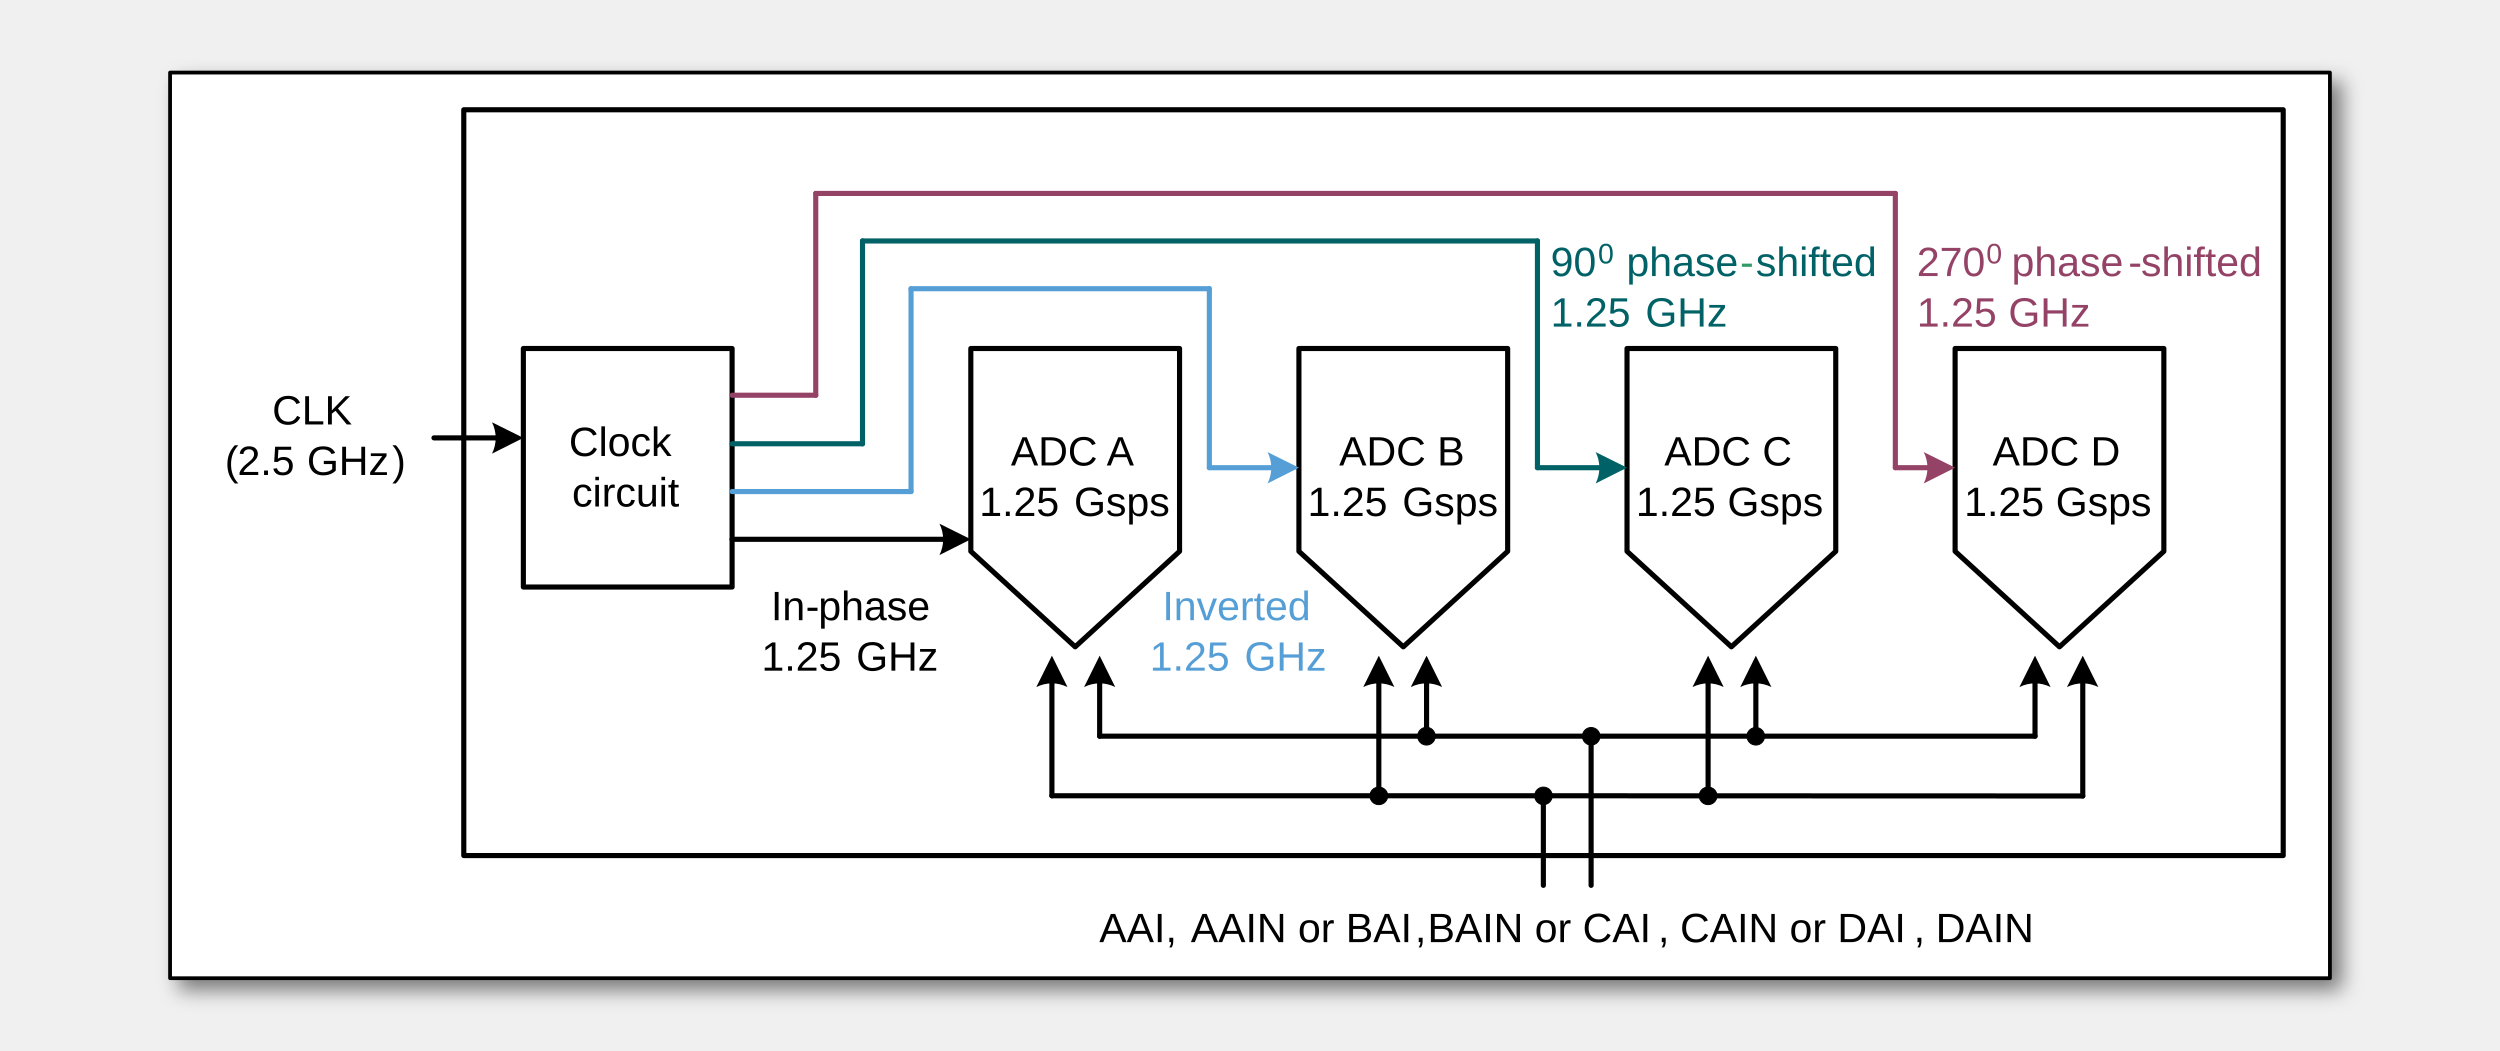
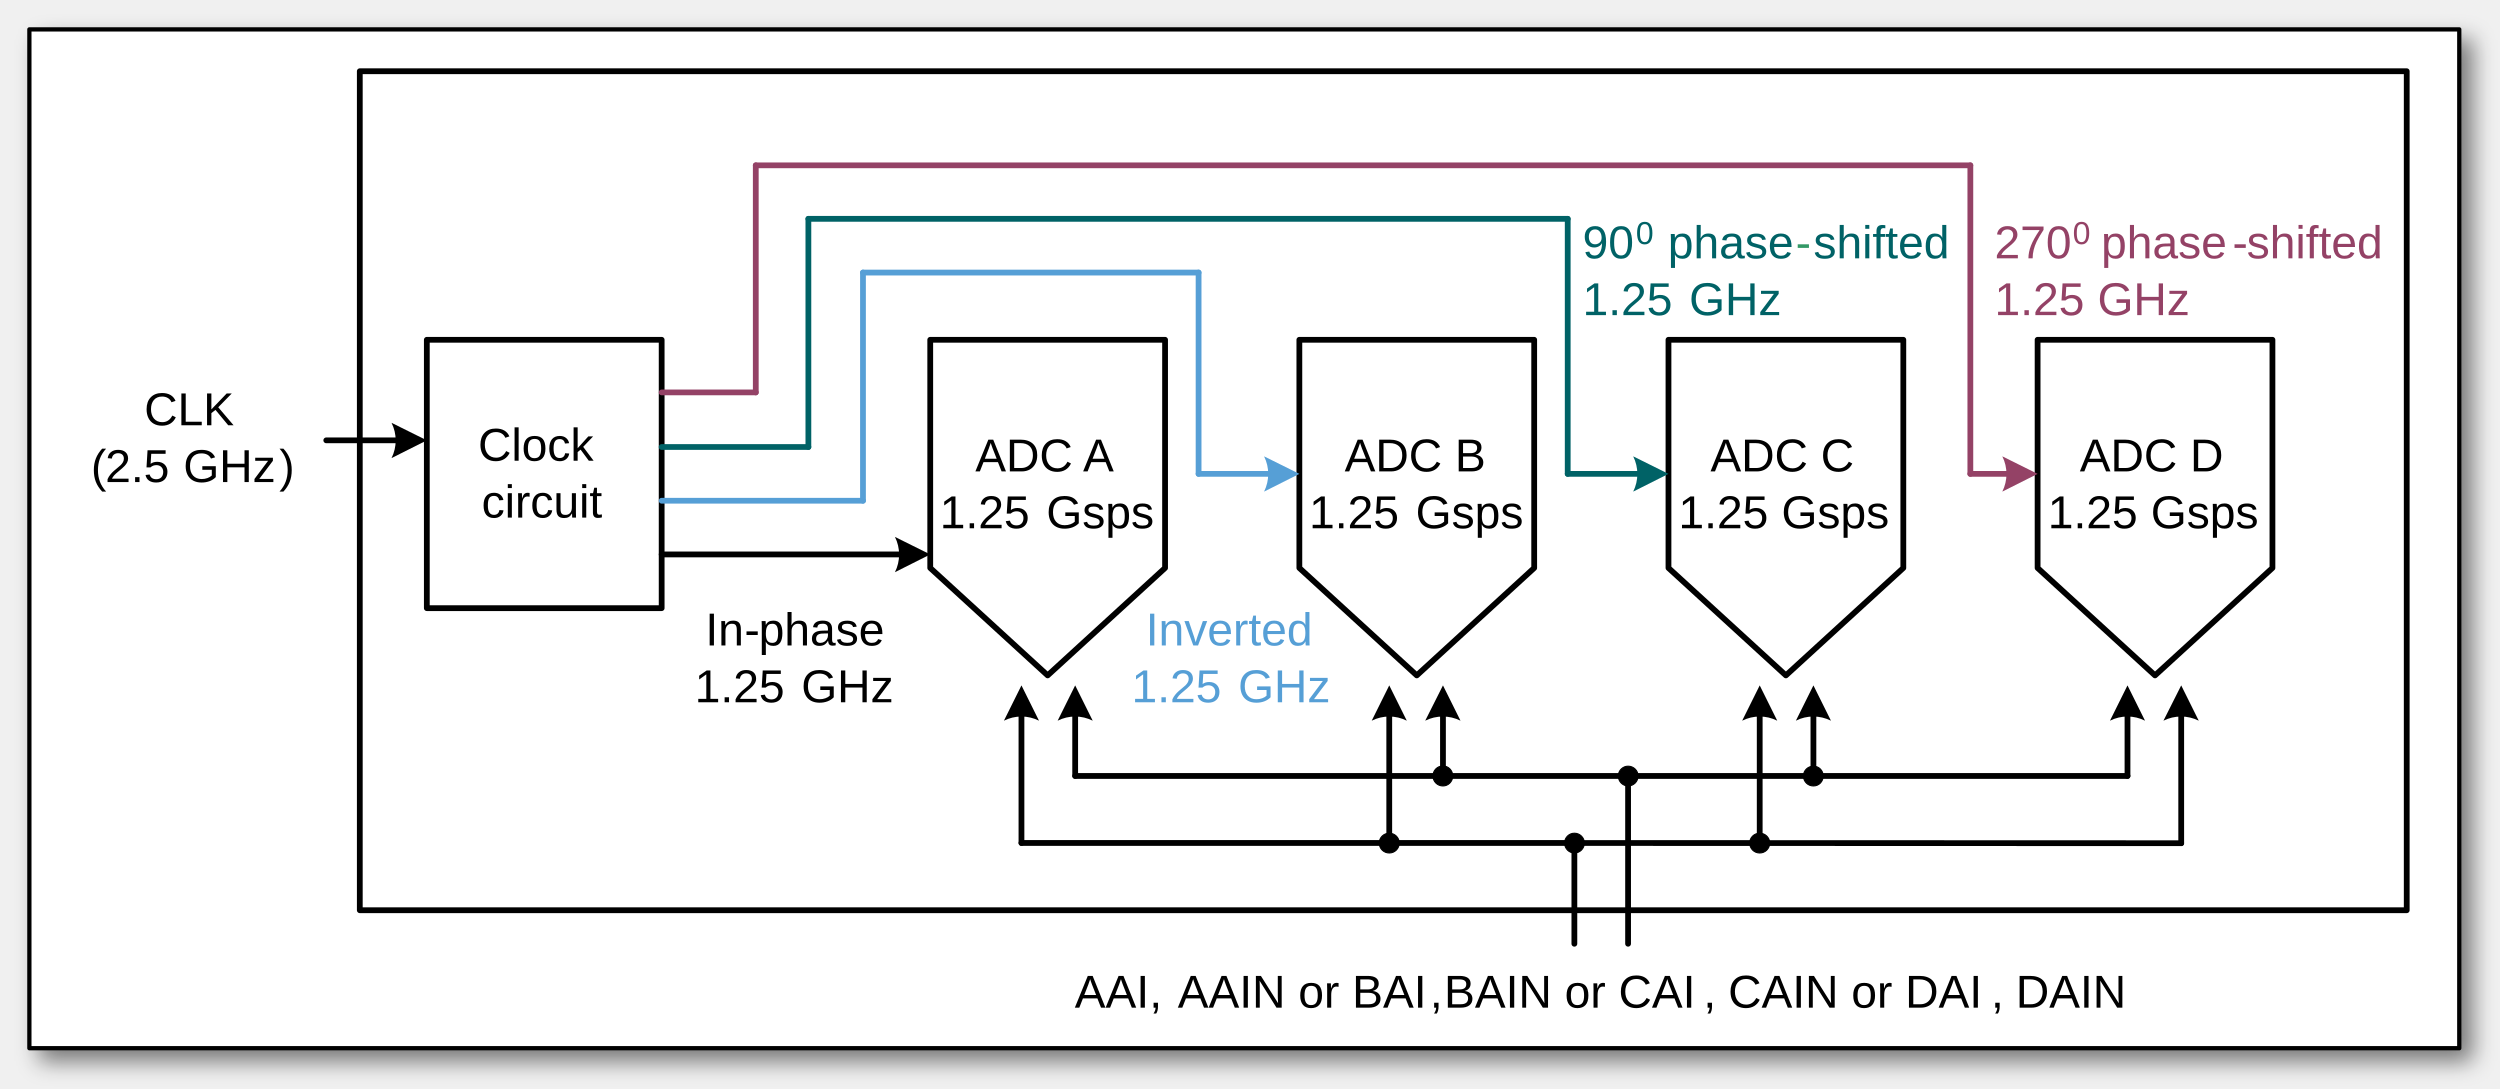
- <svg xmlns="http://www.w3.org/2000/svg" width="770.314" height="323.773" id="svg2" version="1.1">
+ <svg xmlns="http://www.w3.org/2000/svg" width="684.701" height="298.243" id="svg2" version="1.1">
  <defs id="defs4">
-     <filter id="filter3880" color-interpolation-filters="sRGB">
+     <filter id="filter3880" color-interpolation-filters="sRGB" x="-0.012" y="-0.029" width="1.029" height="1.069">
      <feFlood id="feFlood3882" flood-opacity="0.5" flood-color="rgb(0,0,0)" result="flood" />
      <feComposite id="feComposite3884" in2="SourceGraphic" in="flood" operator="in" result="composite1" />
      <feGaussianBlur id="feGaussianBlur3886" stdDeviation="4" result="blur" />
      <feOffset id="feOffset3888" dx="4" dy="4" result="offset" />
      <feComposite id="feComposite3890" in2="offset" in="SourceGraphic" operator="over" result="composite2" />
    </filter>
  </defs>
-   <g id="layer1" transform="translate(125.1766,-366.3263)">
+   <g id="layer1" transform="translate(80.81533,-380.646)">
    <g id="g3437" transform="translate(-34.30054,312.4299)">
-       <rect style="fill:#ffffff;fill-opacity:1;stroke:#000000;stroke-width:1.5;stroke-linecap:butt;stroke-linejoin:round;stroke-miterlimit:4;stroke-opacity:1;stroke-dasharray:none;stroke-dashoffset:0;filter:url(#filter3880)" id="rect3866" width="856.105" height="358.963" x="-19.208" y="-11.851" transform="matrix(0.7773582,0,0,0.7773582,-23.53742,85.47398)" />
-       <text id="text3439" style="font-size:12.645px;font-style:normal;font-weight:normal;text-align:start;text-anchor:start;fill:#000000;font-family:Arial" y="184.685" x="-7.002" xml:space="preserve">CLK</text>
-       <text id="text3441" style="font-size:12.645px;font-style:normal;font-weight:normal;text-align:start;text-anchor:start;fill:#000000;font-family:Arial" y="200.247" x="-21.592" xml:space="preserve">(</text>
-       <text id="text3443" style="font-size:12.645px;font-style:normal;font-weight:normal;text-align:start;text-anchor:start;fill:#000000;font-family:Arial" y="200.247" x="-17.701" xml:space="preserve">2.5</text>
-       <text id="text3445" style="font-size:12.645px;font-style:normal;font-weight:normal;text-align:start;text-anchor:start;fill:#000000;font-family:Arial" y="200.247" x="3.697" xml:space="preserve">GHz</text>
-       <text id="text3447" style="font-size:12.645px;font-style:normal;font-weight:normal;text-align:start;text-anchor:start;fill:#000000;font-family:Arial" y="200.247" x="29.959" xml:space="preserve">)</text>
-       <path id="path3449" d="m 42.846,188.818 20.243,0" style="fill:none;stroke:#000000;stroke-width:1.581px;stroke-linecap:round;stroke-linejoin:round;stroke-opacity:1;stroke-dasharray:none" />
-       <path id="path3451" d="m 70.384,188.818 -9.666,4.863 c 1.52,-3.04 1.52,-6.626 0,-9.666 l 9.666,4.802 z" style="fill:#000000;fill-opacity:1;fill-rule:evenodd;stroke:none" />
-       <path id="path3453" d="m 70.384,161.28 0,73.496 64.317,0 0,-73.496 -64.317,0 z" style="fill:#ffffff;fill-opacity:1;fill-rule:evenodd;stroke:none" />
-       <path id="path3455" d="m 70.384,234.776 64.317,0 0,-73.496 -64.317,0 0,73.496 z" style="fill:none;stroke:#000000;stroke-width:1.581px;stroke-linecap:round;stroke-linejoin:round;stroke-opacity:1;stroke-dasharray:none" />
-       <text id="text3457" style="font-size:12.645px;font-style:normal;font-weight:normal;text-align:start;text-anchor:start;fill:#000000;font-family:Arial" y="194.411" x="84.427" xml:space="preserve">Clock </text>
-       <text id="text3459" style="font-size:12.645px;font-style:normal;font-weight:normal;text-align:start;text-anchor:start;fill:#000000;font-family:Arial" y="209.974" x="85.4" xml:space="preserve">circuit</text>
-       <text id="text3461" style="font-size:12.645px;font-style:normal;font-weight:normal;text-align:start;text-anchor:start;fill:#569fd6;fill-opacity:1;font-family:Arial" y="244.989" x="267.286" xml:space="preserve">Inverted</text>
-       <text id="text3463" style="font-size:12.645px;font-style:normal;font-weight:normal;text-align:start;text-anchor:start;fill:#569fd6;fill-opacity:1;font-family:Arial" y="260.552" x="263.396" xml:space="preserve">1.25</text>
-       <text id="text3465" style="font-size:12.645px;font-style:normal;font-weight:normal;text-align:start;text-anchor:start;fill:#569fd6;fill-opacity:1;font-family:Arial" y="260.552" x="292.575" xml:space="preserve">GHz</text>
-       <path id="path3467" d="m 52.026,317.513 560.614,0 0,-229.79 -560.614,0 0,229.79 z" style="fill:none;stroke:#000000;stroke-width:1.581px;stroke-linecap:round;stroke-linejoin:round;stroke-opacity:1;stroke-dasharray:none" />
-       <path id="path3469" d="m 134.701,220.065 66.262,0" style="fill:none;stroke:#000000;stroke-width:1.581px;stroke-linecap:round;stroke-linejoin:round;stroke-opacity:1;stroke-dasharray:none" />
-       <path id="path3471" d="m 208.258,220.065 -9.666,4.863 c 1.52,-3.04 1.52,-6.626 0,-9.666 l 0,0 9.666,4.802 z" style="fill:#000000;fill-opacity:1;fill-rule:evenodd;stroke:none" />
-       <path id="path3473" d="m 208.258,161.28 64.317,0 0,62.493 -32.158,29.423 -32.158,-29.423 0,-62.493 z" style="fill:none;stroke:#000000;stroke-width:1.581px;stroke-linecap:round;stroke-linejoin:round;stroke-opacity:1;stroke-dasharray:none" />
-       <text id="text3475" style="font-size:12.645px;font-style:normal;font-weight:normal;text-align:start;text-anchor:start;fill:#000000;font-family:Arial" y="197.329" x="220.599" xml:space="preserve">ADC A</text>
-       <text id="text3477" style="font-size:12.645px;font-style:normal;font-weight:normal;text-align:start;text-anchor:start;fill:#000000;font-family:Arial" y="212.892" x="210.872" xml:space="preserve">1.25</text>
-       <text id="text3479" style="font-size:12.645px;font-style:normal;font-weight:normal;text-align:start;text-anchor:start;fill:#000000;font-family:Arial" y="212.892" x="240.052" xml:space="preserve">Gsps</text>
-       <path id="path3481" d="m 309.353,161.28 64.317,0 0,62.493 -32.158,29.423 -32.158,-29.423 0,-62.493 z" style="fill:none;stroke:#000000;stroke-width:1.581px;stroke-linecap:round;stroke-linejoin:round;stroke-opacity:1;stroke-dasharray:none" />
-       <text id="text3483" style="font-size:12.645px;font-style:normal;font-weight:normal;text-align:start;text-anchor:start;fill:#000000;font-family:Arial" y="197.329" x="321.755" xml:space="preserve">ADC B</text>
-       <text id="text3485" style="font-size:12.645px;font-style:normal;font-weight:normal;text-align:start;text-anchor:start;fill:#000000;font-family:Arial" y="212.892" x="312.028" xml:space="preserve">1.25</text>
-       <text id="text3487" style="font-size:12.645px;font-style:normal;font-weight:normal;text-align:start;text-anchor:start;fill:#000000;font-family:Arial" y="212.892" x="341.208" xml:space="preserve">Gsps</text>
-       <path id="path3489" d="m 410.449,161.28 64.317,0 0,62.493 -32.158,29.423 -32.158,-29.423 0,-62.493 z" style="fill:none;stroke:#000000;stroke-width:1.581px;stroke-linecap:round;stroke-linejoin:round;stroke-opacity:1;stroke-dasharray:none" />
-       <text id="text3491" style="font-size:12.645px;font-style:normal;font-weight:normal;text-align:start;text-anchor:start;fill:#000000;font-family:Arial" y="197.329" x="421.938" xml:space="preserve">ADC C</text>
-       <text id="text3493" style="font-size:12.645px;font-style:normal;font-weight:normal;text-align:start;text-anchor:start;fill:#000000;font-family:Arial" y="212.892" x="413.184" xml:space="preserve">1.25</text>
-       <text id="text3495" style="font-size:12.645px;font-style:normal;font-weight:normal;text-align:start;text-anchor:start;fill:#000000;font-family:Arial" y="212.892" x="441.391" xml:space="preserve">Gsps</text>
-       <path id="path3497" d="m 511.544,161.28 64.317,0 0,62.493 -32.158,29.423 -32.158,-29.423 0,-62.493 z" style="fill:none;stroke:#000000;stroke-width:1.581px;stroke-linecap:round;stroke-linejoin:round;stroke-opacity:1;stroke-dasharray:none" />
-       <text id="text3499" style="font-size:12.645px;font-style:normal;font-weight:normal;text-align:start;text-anchor:start;fill:#000000;font-family:Arial" y="197.329" x="523.094" xml:space="preserve">ADC D</text>
-       <text id="text3501" style="font-size:12.645px;font-style:normal;font-weight:normal;text-align:start;text-anchor:start;fill:#000000;font-family:Arial" y="212.892" x="514.34" xml:space="preserve">1.25</text>
-       <text id="text3503" style="font-size:12.645px;font-style:normal;font-weight:normal;text-align:start;text-anchor:start;fill:#000000;font-family:Arial" y="212.892" x="542.547" xml:space="preserve">Gsps</text>
-       <path id="path3505" d="m 233.243,299.093 0,-35.867" style="fill:none;stroke:#000000;stroke-width:1.581px;stroke-linecap:round;stroke-linejoin:round;stroke-opacity:1;stroke-dasharray:none" />
-       <path id="path3507" d="m 233.243,255.932 4.802,9.666 c -3.04,-1.52 -6.565,-1.52 -9.605,0 l 0,0 4.802,-9.666 z" style="fill:#000000;fill-opacity:1;fill-rule:evenodd;stroke:none" />
-       <path id="path3509" d="m 247.955,280.734 0,-17.508" style="fill:none;stroke:#000000;stroke-width:1.581px;stroke-linecap:round;stroke-linejoin:round;stroke-opacity:1;stroke-dasharray:none" />
-       <path id="path3511" d="m 247.955,255.932 4.802,9.666 c -3.04,-1.52 -6.565,-1.52 -9.605,0 l 4.802,-9.666 z" style="fill:#000000;fill-opacity:1;fill-rule:evenodd;stroke:none" />
-       <path id="path3513" d="m 333.974,299.093 0,-35.867" style="fill:none;stroke:#000000;stroke-width:1.581px;stroke-linecap:round;stroke-linejoin:round;stroke-opacity:1;stroke-dasharray:none" />
-       <path id="path3515" d="m 333.974,255.932 4.802,9.666 c -3.04,-1.52 -6.565,-1.52 -9.605,0 l 4.802,-9.666 z" style="fill:#000000;fill-opacity:1;fill-rule:evenodd;stroke:none" />
-       <path id="path3517" d="m 348.685,280.734 0,-17.508" style="fill:none;stroke:#000000;stroke-width:1.581px;stroke-linecap:round;stroke-linejoin:round;stroke-opacity:1;stroke-dasharray:none" />
-       <path id="path3519" d="m 348.685,255.932 4.802,9.666 c -3.04,-1.52 -6.626,-1.52 -9.666,0 l 4.863,-9.666 z" style="fill:#000000;fill-opacity:1;fill-rule:evenodd;stroke:none" />
-       <path id="path3521" d="m 435.434,299.093 0,-35.867" style="fill:none;stroke:#000000;stroke-width:1.581px;stroke-linecap:round;stroke-linejoin:round;stroke-opacity:1;stroke-dasharray:none" />
-       <path id="path3523" d="m 435.434,255.932 4.802,9.666 c -3.04,-1.52 -6.565,-1.52 -9.605,0 l 4.802,-9.666 z" style="fill:#000000;fill-opacity:1;fill-rule:evenodd;stroke:none" />
-       <path id="path3525" d="m 450.145,280.734 0,-17.508" style="fill:none;stroke:#000000;stroke-width:1.581px;stroke-linecap:round;stroke-linejoin:round;stroke-opacity:1;stroke-dasharray:none" />
-       <path id="path3527" d="m 450.145,255.932 4.802,9.666 c -3.04,-1.52 -6.626,-1.52 -9.605,0 l 0,0 4.802,-9.666 z" style="fill:#000000;fill-opacity:1;fill-rule:evenodd;stroke:none" />
-       <text id="text3529" style="font-size:12.645px;font-style:normal;font-weight:normal;text-align:start;text-anchor:start;fill:#000000;font-family:Arial" y="344.2" x="247.833" xml:space="preserve">AAI</text>
-       <text id="text3531" style="font-size:12.645px;font-style:normal;font-weight:normal;text-align:start;text-anchor:start;fill:#000000;font-family:Arial" y="344.2" x="268.259" xml:space="preserve">, </text>
-       <text id="text3533" style="font-size:12.645px;font-style:normal;font-weight:normal;text-align:start;text-anchor:start;fill:#000000;font-family:Arial" y="344.2" x="276.04" xml:space="preserve">AAIN or BAI</text>
-       <text id="text3535" style="font-size:12.645px;font-style:normal;font-weight:normal;text-align:start;text-anchor:start;fill:#000000;font-family:Arial" y="344.2" x="345.099" xml:space="preserve">,</text>
-       <text id="text3537" style="font-size:12.645px;font-style:normal;font-weight:normal;text-align:start;text-anchor:start;fill:#000000;font-family:Arial" y="344.2" x="348.989" xml:space="preserve">BAIN or CAI</text>
-       <text id="text3539" style="font-size:12.645px;font-style:normal;font-weight:normal;text-align:start;text-anchor:start;fill:#000000;font-family:Arial" y="344.2" x="419.993" xml:space="preserve">, </text>
-       <text id="text3541" style="font-size:12.645px;font-style:normal;font-weight:normal;text-align:start;text-anchor:start;fill:#000000;font-family:Arial" y="344.2" x="426.801" xml:space="preserve">CAIN or DAI</text>
-       <text id="text3543" style="font-size:12.645px;font-style:normal;font-weight:normal;text-align:start;text-anchor:start;fill:#000000;font-family:Arial" y="344.2" x="498.778" xml:space="preserve">, </text>
-       <text id="text3545" style="font-size:12.645px;font-style:normal;font-weight:normal;text-align:start;text-anchor:start;fill:#000000;font-family:Arial" y="344.2" x="505.586" xml:space="preserve">DAIN</text>
-       <path id="path3547" d="m 189.839,142.861 0,62.493" style="fill:none;stroke:#569fd6;stroke-width:1.581px;stroke-linecap:round;stroke-linejoin:round;stroke-opacity:1;stroke-dasharray:none" />
-       <path id="path3549" d="m 281.754,142.861 -91.916,0" style="fill:none;stroke:#569fd6;stroke-width:1.581px;stroke-linecap:round;stroke-linejoin:round;stroke-opacity:1;stroke-dasharray:none" />
-       <path id="path3551" d="m 281.754,142.861 0,55.137" style="fill:none;stroke:#569fd6;stroke-width:1.581px;stroke-linecap:round;stroke-linejoin:round;stroke-opacity:1;stroke-dasharray:none" />
-       <path id="path3553" d="m 281.754,197.998 20.304,0" style="fill:none;stroke:#569fd6;stroke-width:1.581px;stroke-linecap:round;stroke-linejoin:round;stroke-opacity:1;stroke-dasharray:none" />
-       <path id="path3555" d="m 309.353,197.998 -9.666,4.863 c 1.52,-3.04 1.52,-6.626 0,-9.666 l 0,0 9.666,4.802 z" style="fill:#569fd6;fill-opacity:1;fill-rule:evenodd;stroke:none" />
-       <path id="path3557" d="m 382.85,128.149 0,69.849" style="fill:none;stroke:#006266;stroke-width:1.581px;stroke-linecap:round;stroke-linejoin:round;stroke-opacity:1;stroke-dasharray:none" />
-       <path id="path3559" d="m 382.85,197.998 20.304,0" style="fill:none;stroke:#006266;stroke-width:1.581px;stroke-linecap:round;stroke-linejoin:round;stroke-opacity:1;stroke-dasharray:none" />
-       <path id="path3561" d="m 410.449,197.998 -9.666,4.863 c 1.52,-3.04 1.52,-6.626 0,-9.666 l 0,0 9.666,4.802 z" style="fill:#006266;fill-opacity:1;fill-rule:evenodd;stroke:none" />
-       <path id="path3563" d="m 493.124,113.499 0,84.499" style="fill:none;stroke:#944266;stroke-width:1.581px;stroke-linecap:round;stroke-linejoin:round;stroke-opacity:1;stroke-dasharray:none" />
-       <path id="path3565" d="m 493.124,197.998 11.125,0" style="fill:none;stroke:#944266;stroke-width:1.581px;stroke-linecap:round;stroke-linejoin:round;stroke-opacity:1;stroke-dasharray:none" />
-       <path id="path3567" d="m 511.544,197.998 -9.666,4.863 c 1.52,-3.04 1.52,-6.626 0,-9.666 l 0,0 9.666,4.802 z" style="fill:#944266;fill-opacity:1;fill-rule:evenodd;stroke:none" />
-       <text id="text3569" style="font-size:12.645px;font-style:normal;font-weight:normal;text-align:start;text-anchor:start;fill:#000000;font-family:Arial" y="244.989" x="146.677" xml:space="preserve">In</text>
-       <text id="text3571" style="font-size:12.645px;font-style:normal;font-weight:normal;text-align:start;text-anchor:start;fill:#000000;font-family:Arial" y="244.989" x="157.376" xml:space="preserve">-</text>
-       <text id="text3573" style="font-size:12.645px;font-style:normal;font-weight:normal;text-align:start;text-anchor:start;fill:#000000;font-family:Arial" y="244.989" x="161.267" xml:space="preserve">phase</text>
-       <text id="text3575" style="font-size:12.645px;font-style:normal;font-weight:normal;text-align:start;text-anchor:start;fill:#000000;font-family:Arial" y="260.552" x="143.759" xml:space="preserve">1.25</text>
-       <text id="text3577" style="font-size:12.645px;font-style:normal;font-weight:normal;text-align:start;text-anchor:start;fill:#000000;font-family:Arial" y="260.552" x="172.939" xml:space="preserve">GHz</text>
-       <path id="path3579" d="m 174.884,128.149 0,62.493" style="fill:none;stroke:#006266;stroke-width:1.581px;stroke-linecap:round;stroke-linejoin:round;stroke-opacity:1;stroke-dasharray:none" />
-       <path id="path3581" d="m 382.85,128.149 -207.966,0" style="fill:none;stroke:#006266;stroke-width:1.581px;stroke-linecap:round;stroke-linejoin:round;stroke-opacity:1;stroke-dasharray:none" />
-       <path id="path3583" d="m 247.955,280.734 100.731,0" style="fill:none;stroke:#000000;stroke-width:1.581px;stroke-linecap:round;stroke-linejoin:round;stroke-opacity:1;stroke-dasharray:none" />
-       <path id="path3585" d="m 233.243,299.093 151.43,0" style="fill:none;stroke:#000000;stroke-width:1.581px;stroke-linecap:round;stroke-linejoin:round;stroke-opacity:1;stroke-dasharray:none" />
-       <path id="path3587" d="m 536.164,280.734 0,-17.508" style="fill:none;stroke:#000000;stroke-width:1.581px;stroke-linecap:round;stroke-linejoin:round;stroke-opacity:1;stroke-dasharray:none" />
-       <path id="path3589" d="m 536.164,255.932 4.802,9.666 c -3.04,-1.52 -6.565,-1.52 -9.605,0 l 4.802,-9.666 z" style="fill:#000000;fill-opacity:1;fill-rule:evenodd;stroke:none" />
-       <path id="path3591" d="m 550.876,299.154 0,-35.927" style="fill:none;stroke:#000000;stroke-width:1.581px;stroke-linecap:round;stroke-linejoin:round;stroke-opacity:1;stroke-dasharray:none" />
-       <path id="path3593" d="m 550.876,255.932 4.802,9.666 c -3.04,-1.52 -6.626,-1.52 -9.666,0 l 4.863,-9.666 z" style="fill:#000000;fill-opacity:1;fill-rule:evenodd;stroke:none" />
-       <path id="path3595" d="m 450.145,280.734 86.019,0" style="fill:none;stroke:#000000;stroke-width:1.581px;stroke-linecap:round;stroke-linejoin:round;stroke-opacity:1;stroke-dasharray:none" />
+       <rect style="fill:#ffffff;fill-opacity:1;stroke:#000000;stroke-width:1.5;stroke-linecap:butt;stroke-linejoin:round;stroke-miterlimit:4;stroke-dasharray:none;stroke-dashoffset:0;stroke-opacity:1;filter:url(#filter3880)" id="rect3866" width="856.105" height="358.963" x="-19.208" y="-11.851" transform="matrix(0.7773582,0,0,0.7773582,-23.53742,85.47398)" />
+       <text id="text3439" style="font-style:normal;font-weight:normal;font-size:12.645px;line-height:0%;font-family:Arial;text-align:start;text-anchor:start;fill:#000000" y="184.685" x="-7.002" xml:space="preserve">CLK</text>
+       <text id="text3441" style="font-style:normal;font-weight:normal;font-size:12.645px;line-height:0%;font-family:Arial;text-align:start;text-anchor:start;fill:#000000" y="200.247" x="-21.592" xml:space="preserve">(</text>
+       <text id="text3443" style="font-style:normal;font-weight:normal;font-size:12.645px;line-height:0%;font-family:Arial;text-align:start;text-anchor:start;fill:#000000" y="200.247" x="-17.701" xml:space="preserve">2.5</text>
+       <text id="text3445" style="font-style:normal;font-weight:normal;font-size:12.645px;line-height:0%;font-family:Arial;text-align:start;text-anchor:start;fill:#000000" y="200.247" x="3.697" xml:space="preserve">GHz</text>
+       <text id="text3447" style="font-style:normal;font-weight:normal;font-size:12.645px;line-height:0%;font-family:Arial;text-align:start;text-anchor:start;fill:#000000" y="200.247" x="29.959" xml:space="preserve">)</text>
+       <path id="path3449" d="M 42.846,188.818 H 63.09" style="fill:none;stroke:#000000;stroke-width:1.581px;stroke-linecap:round;stroke-linejoin:round;stroke-dasharray:none;stroke-opacity:1" />
+       <path id="path3451" d="m 70.384,188.818 -9.666,4.863 c 1.52,-3.04 1.52,-6.626 0,-9.666 z" style="fill:#000000;fill-opacity:1;fill-rule:evenodd;stroke:none" />
+       <path id="path3453" d="M 70.384,161.28 V 234.776 H 134.701 V 161.28 Z" style="fill:#ffffff;fill-opacity:1;fill-rule:evenodd;stroke:none" />
+       <path id="path3455" d="M 70.384,234.776 H 134.701 V 161.28 H 70.384 Z" style="fill:none;stroke:#000000;stroke-width:1.581px;stroke-linecap:round;stroke-linejoin:round;stroke-dasharray:none;stroke-opacity:1" />
+       <text id="text3457" style="font-style:normal;font-weight:normal;font-size:12.645px;line-height:0%;font-family:Arial;text-align:start;text-anchor:start;fill:#000000" y="194.411" x="84.427" xml:space="preserve">Clock </text>
+       <text id="text3459" style="font-style:normal;font-weight:normal;font-size:12.645px;line-height:0%;font-family:Arial;text-align:start;text-anchor:start;fill:#000000" y="209.974" x="85.4" xml:space="preserve">circuit</text>
+       <text id="text3461" style="font-style:normal;font-weight:normal;font-size:12.645px;line-height:0%;font-family:Arial;text-align:start;text-anchor:start;fill:#569fd6;fill-opacity:1" y="244.989" x="267.286" xml:space="preserve">Inverted</text>
+       <text id="text3463" style="font-style:normal;font-weight:normal;font-size:12.645px;line-height:0%;font-family:Arial;text-align:start;text-anchor:start;fill:#569fd6;fill-opacity:1" y="260.552" x="263.396" xml:space="preserve">1.25</text>
+       <text id="text3465" style="font-style:normal;font-weight:normal;font-size:12.645px;line-height:0%;font-family:Arial;text-align:start;text-anchor:start;fill:#569fd6;fill-opacity:1" y="260.552" x="292.575" xml:space="preserve">GHz</text>
+       <path id="path3467" d="M 52.026,317.513 H 612.639 V 87.723 H 52.026 Z" style="fill:none;stroke:#000000;stroke-width:1.581px;stroke-linecap:round;stroke-linejoin:round;stroke-dasharray:none;stroke-opacity:1" />
+       <path id="path3469" d="m 134.701,220.065 h 66.262" style="fill:none;stroke:#000000;stroke-width:1.581px;stroke-linecap:round;stroke-linejoin:round;stroke-dasharray:none;stroke-opacity:1" />
+       <path id="path3471" d="m 208.258,220.065 -9.666,4.863 c 1.52,-3.04 1.52,-6.626 0,-9.666 v 0 z" style="fill:#000000;fill-opacity:1;fill-rule:evenodd;stroke:none" />
+       <path id="path3473" d="m 208.258,161.28 h 64.317 v 62.493 l -32.158,29.423 -32.158,-29.423 z" style="fill:none;stroke:#000000;stroke-width:1.581px;stroke-linecap:round;stroke-linejoin:round;stroke-dasharray:none;stroke-opacity:1" />
+       <text id="text3475" style="font-style:normal;font-weight:normal;font-size:12.645px;line-height:0%;font-family:Arial;text-align:start;text-anchor:start;fill:#000000" y="197.329" x="220.599" xml:space="preserve">ADC A</text>
+       <text id="text3477" style="font-style:normal;font-weight:normal;font-size:12.645px;line-height:0%;font-family:Arial;text-align:start;text-anchor:start;fill:#000000" y="212.892" x="210.872" xml:space="preserve">1.25</text>
+       <text id="text3479" style="font-style:normal;font-weight:normal;font-size:12.645px;line-height:0%;font-family:Arial;text-align:start;text-anchor:start;fill:#000000" y="212.892" x="240.052" xml:space="preserve">Gsps</text>
+       <path id="path3481" d="m 309.353,161.28 h 64.317 v 62.493 l -32.158,29.423 -32.158,-29.423 z" style="fill:none;stroke:#000000;stroke-width:1.581px;stroke-linecap:round;stroke-linejoin:round;stroke-dasharray:none;stroke-opacity:1" />
+       <text id="text3483" style="font-style:normal;font-weight:normal;font-size:12.645px;line-height:0%;font-family:Arial;text-align:start;text-anchor:start;fill:#000000" y="197.329" x="321.755" xml:space="preserve">ADC B</text>
+       <text id="text3485" style="font-style:normal;font-weight:normal;font-size:12.645px;line-height:0%;font-family:Arial;text-align:start;text-anchor:start;fill:#000000" y="212.892" x="312.028" xml:space="preserve">1.25</text>
+       <text id="text3487" style="font-style:normal;font-weight:normal;font-size:12.645px;line-height:0%;font-family:Arial;text-align:start;text-anchor:start;fill:#000000" y="212.892" x="341.208" xml:space="preserve">Gsps</text>
+       <path id="path3489" d="m 410.449,161.28 h 64.317 v 62.493 l -32.158,29.423 -32.158,-29.423 z" style="fill:none;stroke:#000000;stroke-width:1.581px;stroke-linecap:round;stroke-linejoin:round;stroke-dasharray:none;stroke-opacity:1" />
+       <text id="text3491" style="font-style:normal;font-weight:normal;font-size:12.645px;line-height:0%;font-family:Arial;text-align:start;text-anchor:start;fill:#000000" y="197.329" x="421.938" xml:space="preserve">ADC C</text>
+       <text id="text3493" style="font-style:normal;font-weight:normal;font-size:12.645px;line-height:0%;font-family:Arial;text-align:start;text-anchor:start;fill:#000000" y="212.892" x="413.184" xml:space="preserve">1.25</text>
+       <text id="text3495" style="font-style:normal;font-weight:normal;font-size:12.645px;line-height:0%;font-family:Arial;text-align:start;text-anchor:start;fill:#000000" y="212.892" x="441.391" xml:space="preserve">Gsps</text>
+       <path id="path3497" d="m 511.544,161.28 h 64.317 v 62.493 l -32.158,29.423 -32.158,-29.423 z" style="fill:none;stroke:#000000;stroke-width:1.581px;stroke-linecap:round;stroke-linejoin:round;stroke-dasharray:none;stroke-opacity:1" />
+       <text id="text3499" style="font-style:normal;font-weight:normal;font-size:12.645px;line-height:0%;font-family:Arial;text-align:start;text-anchor:start;fill:#000000" y="197.329" x="523.094" xml:space="preserve">ADC D</text>
+       <text id="text3501" style="font-style:normal;font-weight:normal;font-size:12.645px;line-height:0%;font-family:Arial;text-align:start;text-anchor:start;fill:#000000" y="212.892" x="514.34" xml:space="preserve">1.25</text>
+       <text id="text3503" style="font-style:normal;font-weight:normal;font-size:12.645px;line-height:0%;font-family:Arial;text-align:start;text-anchor:start;fill:#000000" y="212.892" x="542.547" xml:space="preserve">Gsps</text>
+       <path id="path3505" d="M 233.243,299.093 V 263.227" style="fill:none;stroke:#000000;stroke-width:1.581px;stroke-linecap:round;stroke-linejoin:round;stroke-dasharray:none;stroke-opacity:1" />
+       <path id="path3507" d="m 233.243,255.932 4.802,9.666 c -3.04,-1.52 -6.565,-1.52 -9.605,0 v 0 z" style="fill:#000000;fill-opacity:1;fill-rule:evenodd;stroke:none" />
+       <path id="path3509" d="M 247.955,280.734 V 263.227" style="fill:none;stroke:#000000;stroke-width:1.581px;stroke-linecap:round;stroke-linejoin:round;stroke-dasharray:none;stroke-opacity:1" />
+       <path id="path3511" d="m 247.955,255.932 4.802,9.666 c -3.04,-1.52 -6.565,-1.52 -9.605,0 z" style="fill:#000000;fill-opacity:1;fill-rule:evenodd;stroke:none" />
+       <path id="path3513" d="M 333.974,299.093 V 263.227" style="fill:none;stroke:#000000;stroke-width:1.581px;stroke-linecap:round;stroke-linejoin:round;stroke-dasharray:none;stroke-opacity:1" />
+       <path id="path3515" d="m 333.974,255.932 4.802,9.666 c -3.04,-1.52 -6.565,-1.52 -9.605,0 z" style="fill:#000000;fill-opacity:1;fill-rule:evenodd;stroke:none" />
+       <path id="path3517" d="M 348.685,280.734 V 263.227" style="fill:none;stroke:#000000;stroke-width:1.581px;stroke-linecap:round;stroke-linejoin:round;stroke-dasharray:none;stroke-opacity:1" />
+       <path id="path3519" d="m 348.685,255.932 4.802,9.666 c -3.04,-1.52 -6.626,-1.52 -9.666,0 z" style="fill:#000000;fill-opacity:1;fill-rule:evenodd;stroke:none" />
+       <path id="path3521" d="M 435.434,299.093 V 263.227" style="fill:none;stroke:#000000;stroke-width:1.581px;stroke-linecap:round;stroke-linejoin:round;stroke-dasharray:none;stroke-opacity:1" />
+       <path id="path3523" d="m 435.434,255.932 4.802,9.666 c -3.04,-1.52 -6.565,-1.52 -9.605,0 z" style="fill:#000000;fill-opacity:1;fill-rule:evenodd;stroke:none" />
+       <path id="path3525" d="M 450.145,280.734 V 263.227" style="fill:none;stroke:#000000;stroke-width:1.581px;stroke-linecap:round;stroke-linejoin:round;stroke-dasharray:none;stroke-opacity:1" />
+       <path id="path3527" d="m 450.145,255.932 4.802,9.666 c -3.04,-1.52 -6.626,-1.52 -9.605,0 v 0 z" style="fill:#000000;fill-opacity:1;fill-rule:evenodd;stroke:none" />
+       <text id="text3529" style="font-style:normal;font-weight:normal;font-size:12.645px;line-height:0%;font-family:Arial;text-align:start;text-anchor:start;fill:#000000" y="344.2" x="247.833" xml:space="preserve">AAI</text>
+       <text id="text3531" style="font-style:normal;font-weight:normal;font-size:12.645px;line-height:0%;font-family:Arial;text-align:start;text-anchor:start;fill:#000000" y="344.2" x="268.259" xml:space="preserve">, </text>
+       <text id="text3533" style="font-style:normal;font-weight:normal;font-size:12.645px;line-height:0%;font-family:Arial;text-align:start;text-anchor:start;fill:#000000" y="344.2" x="276.04" xml:space="preserve">AAIN or BAI</text>
+       <text id="text3535" style="font-style:normal;font-weight:normal;font-size:12.645px;line-height:0%;font-family:Arial;text-align:start;text-anchor:start;fill:#000000" y="344.2" x="345.099" xml:space="preserve">,</text>
+       <text id="text3537" style="font-style:normal;font-weight:normal;font-size:12.645px;line-height:0%;font-family:Arial;text-align:start;text-anchor:start;fill:#000000" y="344.2" x="348.989" xml:space="preserve">BAIN or CAI</text>
+       <text id="text3539" style="font-style:normal;font-weight:normal;font-size:12.645px;line-height:0%;font-family:Arial;text-align:start;text-anchor:start;fill:#000000" y="344.2" x="419.993" xml:space="preserve">, </text>
+       <text id="text3541" style="font-style:normal;font-weight:normal;font-size:12.645px;line-height:0%;font-family:Arial;text-align:start;text-anchor:start;fill:#000000" y="344.2" x="426.801" xml:space="preserve">CAIN or DAI</text>
+       <text id="text3543" style="font-style:normal;font-weight:normal;font-size:12.645px;line-height:0%;font-family:Arial;text-align:start;text-anchor:start;fill:#000000" y="344.2" x="498.778" xml:space="preserve">, </text>
+       <text id="text3545" style="font-style:normal;font-weight:normal;font-size:12.645px;line-height:0%;font-family:Arial;text-align:start;text-anchor:start;fill:#000000" y="344.2" x="505.586" xml:space="preserve">DAIN</text>
+       <path id="path3547" d="m 189.839,142.861 v 62.493" style="fill:none;stroke:#569fd6;stroke-width:1.581px;stroke-linecap:round;stroke-linejoin:round;stroke-dasharray:none;stroke-opacity:1" />
+       <path id="path3549" d="M 281.754,142.861 H 189.839" style="fill:none;stroke:#569fd6;stroke-width:1.581px;stroke-linecap:round;stroke-linejoin:round;stroke-dasharray:none;stroke-opacity:1" />
+       <path id="path3551" d="m 281.754,142.861 v 55.137" style="fill:none;stroke:#569fd6;stroke-width:1.581px;stroke-linecap:round;stroke-linejoin:round;stroke-dasharray:none;stroke-opacity:1" />
+       <path id="path3553" d="m 281.754,197.998 h 20.304" style="fill:none;stroke:#569fd6;stroke-width:1.581px;stroke-linecap:round;stroke-linejoin:round;stroke-dasharray:none;stroke-opacity:1" />
+       <path id="path3555" d="m 309.353,197.998 -9.666,4.863 c 1.52,-3.04 1.52,-6.626 0,-9.666 v 0 z" style="fill:#569fd6;fill-opacity:1;fill-rule:evenodd;stroke:none" />
+       <path id="path3557" d="m 382.85,128.149 v 69.849" style="fill:none;stroke:#006266;stroke-width:1.581px;stroke-linecap:round;stroke-linejoin:round;stroke-dasharray:none;stroke-opacity:1" />
+       <path id="path3559" d="m 382.85,197.998 h 20.304" style="fill:none;stroke:#006266;stroke-width:1.581px;stroke-linecap:round;stroke-linejoin:round;stroke-dasharray:none;stroke-opacity:1" />
+       <path id="path3561" d="m 410.449,197.998 -9.666,4.863 c 1.52,-3.04 1.52,-6.626 0,-9.666 v 0 z" style="fill:#006266;fill-opacity:1;fill-rule:evenodd;stroke:none" />
+       <path id="path3563" d="m 493.124,113.499 v 84.499" style="fill:none;stroke:#944266;stroke-width:1.581px;stroke-linecap:round;stroke-linejoin:round;stroke-dasharray:none;stroke-opacity:1" />
+       <path id="path3565" d="m 493.124,197.998 h 11.125" style="fill:none;stroke:#944266;stroke-width:1.581px;stroke-linecap:round;stroke-linejoin:round;stroke-dasharray:none;stroke-opacity:1" />
+       <path id="path3567" d="m 511.544,197.998 -9.666,4.863 c 1.52,-3.04 1.52,-6.626 0,-9.666 v 0 z" style="fill:#944266;fill-opacity:1;fill-rule:evenodd;stroke:none" />
+       <text id="text3569" style="font-style:normal;font-weight:normal;font-size:12.645px;line-height:0%;font-family:Arial;text-align:start;text-anchor:start;fill:#000000" y="244.989" x="146.677" xml:space="preserve">In</text>
+       <text id="text3571" style="font-style:normal;font-weight:normal;font-size:12.645px;line-height:0%;font-family:Arial;text-align:start;text-anchor:start;fill:#000000" y="244.989" x="157.376" xml:space="preserve">-</text>
+       <text id="text3573" style="font-style:normal;font-weight:normal;font-size:12.645px;line-height:0%;font-family:Arial;text-align:start;text-anchor:start;fill:#000000" y="244.989" x="161.267" xml:space="preserve">phase</text>
+       <text id="text3575" style="font-style:normal;font-weight:normal;font-size:12.645px;line-height:0%;font-family:Arial;text-align:start;text-anchor:start;fill:#000000" y="260.552" x="143.759" xml:space="preserve">1.25</text>
+       <text id="text3577" style="font-style:normal;font-weight:normal;font-size:12.645px;line-height:0%;font-family:Arial;text-align:start;text-anchor:start;fill:#000000" y="260.552" x="172.939" xml:space="preserve">GHz</text>
+       <path id="path3579" d="m 174.884,128.149 v 62.493" style="fill:none;stroke:#006266;stroke-width:1.581px;stroke-linecap:round;stroke-linejoin:round;stroke-dasharray:none;stroke-opacity:1" />
+       <path id="path3581" d="M 382.85,128.149 H 174.884" style="fill:none;stroke:#006266;stroke-width:1.581px;stroke-linecap:round;stroke-linejoin:round;stroke-dasharray:none;stroke-opacity:1" />
+       <path id="path3583" d="M 247.955,280.734 H 348.685" style="fill:none;stroke:#000000;stroke-width:1.581px;stroke-linecap:round;stroke-linejoin:round;stroke-dasharray:none;stroke-opacity:1" />
+       <path id="path3585" d="M 233.243,299.093 H 384.673" style="fill:none;stroke:#000000;stroke-width:1.581px;stroke-linecap:round;stroke-linejoin:round;stroke-dasharray:none;stroke-opacity:1" />
+       <path id="path3587" d="M 536.164,280.734 V 263.227" style="fill:none;stroke:#000000;stroke-width:1.581px;stroke-linecap:round;stroke-linejoin:round;stroke-dasharray:none;stroke-opacity:1" />
+       <path id="path3589" d="m 536.164,255.932 4.802,9.666 c -3.04,-1.52 -6.565,-1.52 -9.605,0 z" style="fill:#000000;fill-opacity:1;fill-rule:evenodd;stroke:none" />
+       <path id="path3591" d="M 550.876,299.154 V 263.227" style="fill:none;stroke:#000000;stroke-width:1.581px;stroke-linecap:round;stroke-linejoin:round;stroke-dasharray:none;stroke-opacity:1" />
+       <path id="path3593" d="m 550.876,255.932 4.802,9.666 c -3.04,-1.52 -6.626,-1.52 -9.666,0 z" style="fill:#000000;fill-opacity:1;fill-rule:evenodd;stroke:none" />
+       <path id="path3595" d="m 450.145,280.734 h 86.019" style="fill:none;stroke:#000000;stroke-width:1.581px;stroke-linecap:round;stroke-linejoin:round;stroke-dasharray:none;stroke-opacity:1" />
      <path id="path3597" d="m 450.145,278.06 c -1.52,0 -2.736,1.216 -2.736,2.675 0,1.52 1.216,2.736 2.736,2.736 1.52,0 2.675,-1.216 2.675,-2.736 0,-1.459 -1.155,-2.675 -2.675,-2.675" style="fill:#000000;fill-opacity:1;fill-rule:evenodd;stroke:none" />
-       <path id="path3599" d="m 450.145,278.06 c -1.52,0 -2.736,1.216 -2.736,2.675 0,1.52 1.216,2.736 2.736,2.736 1.52,0 2.675,-1.216 2.675,-2.736 0,-1.459 -1.155,-2.675 -2.675,-2.675" style="fill:none;stroke:#000000;stroke-width:0.304px;stroke-linecap:round;stroke-linejoin:round;stroke-opacity:1;stroke-dasharray:none" />
-       <path id="path3601" d="m 384.673,299.093 166.202,0.061" style="fill:none;stroke:#000000;stroke-width:1.581px;stroke-linecap:round;stroke-linejoin:round;stroke-opacity:1;stroke-dasharray:none" />
+       <path id="path3599" d="m 450.145,278.06 c -1.52,0 -2.736,1.216 -2.736,2.675 0,1.52 1.216,2.736 2.736,2.736 1.52,0 2.675,-1.216 2.675,-2.736 0,-1.459 -1.155,-2.675 -2.675,-2.675" style="fill:none;stroke:#000000;stroke-width:0.304px;stroke-linecap:round;stroke-linejoin:round;stroke-dasharray:none;stroke-opacity:1" />
+       <path id="path3601" d="m 384.673,299.093 166.202,0.061" style="fill:none;stroke:#000000;stroke-width:1.581px;stroke-linecap:round;stroke-linejoin:round;stroke-dasharray:none;stroke-opacity:1" />
      <path id="path3603" d="m 435.434,296.418 c -1.52,0 -2.736,1.216 -2.736,2.675 0,1.52 1.216,2.736 2.736,2.736 1.52,0 2.736,-1.216 2.736,-2.736 0,-1.459 -1.216,-2.675 -2.736,-2.675" style="fill:#000000;fill-opacity:1;fill-rule:evenodd;stroke:none" />
-       <path id="path3605" d="m 435.434,296.418 c -1.52,0 -2.736,1.216 -2.736,2.675 0,1.52 1.216,2.736 2.736,2.736 1.52,0 2.736,-1.216 2.736,-2.736 0,-1.459 -1.216,-2.675 -2.736,-2.675" style="fill:none;stroke:#000000;stroke-width:0.304px;stroke-linecap:round;stroke-linejoin:round;stroke-opacity:1;stroke-dasharray:none" />
-       <path id="path3607" d="m 174.884,190.642 -40.183,0" style="fill:none;stroke:#006266;stroke-width:1.581px;stroke-linecap:round;stroke-linejoin:round;stroke-opacity:1;stroke-dasharray:none" />
-       <path id="path3609" d="m 160.477,175.688 -25.775,0" style="fill:none;stroke:#944266;stroke-width:1.581px;stroke-linecap:round;stroke-linejoin:round;stroke-opacity:1;stroke-dasharray:none" />
-       <path id="path3611" d="m 189.839,205.354 -55.137,0" style="fill:none;stroke:#569fd6;stroke-width:1.581px;stroke-linecap:round;stroke-linejoin:round;stroke-opacity:1;stroke-dasharray:none" />
-       <path id="path3613" d="m 160.477,113.499 332.648,0" style="fill:none;stroke:#944266;stroke-width:1.581px;stroke-linecap:round;stroke-linejoin:round;stroke-opacity:1;stroke-dasharray:none" />
-       <path id="path3615" d="m 160.477,113.499 0,62.189" style="fill:none;stroke:#944266;stroke-width:1.581px;stroke-linecap:round;stroke-linejoin:round;stroke-opacity:1;stroke-dasharray:none" />
-       <text id="text3617" style="font-size:12.645px;font-style:normal;font-weight:normal;text-align:start;text-anchor:start;fill:#006266;fill-opacity:1;font-family:Arial" y="138.97" x="386.923" xml:space="preserve">90</text>
-       <text id="text3619" style="font-size:8.754px;font-style:normal;font-weight:normal;text-align:start;text-anchor:start;fill:#006266;fill-opacity:1;font-family:Arial" y="135.079" x="401.512" xml:space="preserve">0</text>
-       <text id="text3621" style="font-size:12.645px;font-style:normal;font-weight:normal;text-align:start;text-anchor:start;fill:#006266;fill-opacity:1;font-family:Arial" y="138.97" x="410.266" xml:space="preserve">phase</text>
-       <text id="text3623" style="font-size:12.645px;font-style:normal;font-weight:normal;text-align:start;text-anchor:start;fill:#339966;font-family:Arial" y="138.97" x="445.282" xml:space="preserve">-</text>
-       <text id="text3625" style="font-size:12.645px;font-style:normal;font-weight:normal;text-align:start;text-anchor:start;fill:#006266;fill-opacity:1;font-family:Arial" y="138.97" x="450.145" xml:space="preserve">shifted</text>
-       <text id="text3627" style="font-size:12.645px;font-style:normal;font-weight:normal;text-align:start;text-anchor:start;fill:#006266;fill-opacity:1;font-family:Arial" y="154.532" x="386.923" xml:space="preserve">1.25</text>
-       <text id="text3629" style="font-size:12.645px;font-style:normal;font-weight:normal;text-align:start;text-anchor:start;fill:#006266;fill-opacity:1;font-family:Arial" y="154.532" x="416.102" xml:space="preserve">GHz</text>
-       <text id="text3631" style="font-size:12.645px;font-style:normal;font-weight:normal;text-align:start;text-anchor:start;fill:#944266;fill-opacity:1;font-family:Arial" y="138.97" x="499.751" xml:space="preserve">270</text>
-       <text id="text3633" style="font-size:8.754px;font-style:normal;font-weight:normal;text-align:start;text-anchor:start;fill:#944266;fill-opacity:1;font-family:Arial" y="135.079" x="521.149" xml:space="preserve">0</text>
-       <text id="text3635" style="font-size:12.645px;font-style:normal;font-weight:normal;text-align:start;text-anchor:start;fill:#944266;fill-opacity:1;font-family:Arial" y="138.97" x="528.93" xml:space="preserve">phase</text>
-       <text id="text3637" style="font-size:12.645px;font-style:normal;font-weight:normal;text-align:start;text-anchor:start;fill:#944266;fill-opacity:1;font-family:Arial" y="138.97" x="564.918" xml:space="preserve">-</text>
-       <text id="text3639" style="font-size:12.645px;font-style:normal;font-weight:normal;text-align:start;text-anchor:start;fill:#944266;fill-opacity:1;font-family:Arial" y="138.97" x="568.809" xml:space="preserve">shifted</text>
-       <text id="text3641" style="font-size:12.645px;font-style:normal;font-weight:normal;text-align:start;text-anchor:start;fill:#944266;fill-opacity:1;font-family:Arial" y="154.532" x="499.751" xml:space="preserve">1.25</text>
-       <text id="text3643" style="font-size:12.645px;font-style:normal;font-weight:normal;text-align:start;text-anchor:start;fill:#944266;fill-opacity:1;font-family:Arial" y="154.532" x="527.958" xml:space="preserve">GHz</text>
-       <path id="path3645" d="m 384.673,326.692 0,-27.599" style="fill:none;stroke:#000000;stroke-width:1.581px;stroke-linecap:round;stroke-linejoin:round;stroke-opacity:1;stroke-dasharray:none" />
-       <path id="path3647" d="m 399.385,326.692 0,-45.958" style="fill:none;stroke:#000000;stroke-width:1.581px;stroke-linecap:round;stroke-linejoin:round;stroke-opacity:1;stroke-dasharray:none" />
-       <path id="path3649" d="m 399.385,280.734 50.76,0" style="fill:none;stroke:#000000;stroke-width:1.581px;stroke-linecap:round;stroke-linejoin:round;stroke-opacity:1;stroke-dasharray:none" />
-       <path id="path3651" d="m 348.685,280.734 50.7,0" style="fill:none;stroke:#000000;stroke-width:1.581px;stroke-linecap:round;stroke-linejoin:round;stroke-opacity:1;stroke-dasharray:none" />
+       <path id="path3605" d="m 435.434,296.418 c -1.52,0 -2.736,1.216 -2.736,2.675 0,1.52 1.216,2.736 2.736,2.736 1.52,0 2.736,-1.216 2.736,-2.736 0,-1.459 -1.216,-2.675 -2.736,-2.675" style="fill:none;stroke:#000000;stroke-width:0.304px;stroke-linecap:round;stroke-linejoin:round;stroke-dasharray:none;stroke-opacity:1" />
+       <path id="path3607" d="M 174.884,190.642 H 134.701" style="fill:none;stroke:#006266;stroke-width:1.581px;stroke-linecap:round;stroke-linejoin:round;stroke-dasharray:none;stroke-opacity:1" />
+       <path id="path3609" d="M 160.477,175.688 H 134.701" style="fill:none;stroke:#944266;stroke-width:1.581px;stroke-linecap:round;stroke-linejoin:round;stroke-dasharray:none;stroke-opacity:1" />
+       <path id="path3611" d="M 189.839,205.354 H 134.701" style="fill:none;stroke:#569fd6;stroke-width:1.581px;stroke-linecap:round;stroke-linejoin:round;stroke-dasharray:none;stroke-opacity:1" />
+       <path id="path3613" d="M 160.477,113.499 H 493.124" style="fill:none;stroke:#944266;stroke-width:1.581px;stroke-linecap:round;stroke-linejoin:round;stroke-dasharray:none;stroke-opacity:1" />
+       <path id="path3615" d="m 160.477,113.499 v 62.189" style="fill:none;stroke:#944266;stroke-width:1.581px;stroke-linecap:round;stroke-linejoin:round;stroke-dasharray:none;stroke-opacity:1" />
+       <text id="text3617" style="font-style:normal;font-weight:normal;font-size:12.645px;line-height:0%;font-family:Arial;text-align:start;text-anchor:start;fill:#006266;fill-opacity:1" y="138.97" x="386.923" xml:space="preserve">90</text>
+       <text id="text3619" style="font-style:normal;font-weight:normal;font-size:8.754px;line-height:0%;font-family:Arial;text-align:start;text-anchor:start;fill:#006266;fill-opacity:1" y="135.079" x="401.512" xml:space="preserve">0</text>
+       <text id="text3621" style="font-style:normal;font-weight:normal;font-size:12.645px;line-height:0%;font-family:Arial;text-align:start;text-anchor:start;fill:#006266;fill-opacity:1" y="138.97" x="410.266" xml:space="preserve">phase</text>
+       <text id="text3623" style="font-style:normal;font-weight:normal;font-size:12.645px;line-height:0%;font-family:Arial;text-align:start;text-anchor:start;fill:#339966" y="138.97" x="445.282" xml:space="preserve">-</text>
+       <text id="text3625" style="font-style:normal;font-weight:normal;font-size:12.645px;line-height:0%;font-family:Arial;text-align:start;text-anchor:start;fill:#006266;fill-opacity:1" y="138.97" x="450.145" xml:space="preserve">shifted</text>
+       <text id="text3627" style="font-style:normal;font-weight:normal;font-size:12.645px;line-height:0%;font-family:Arial;text-align:start;text-anchor:start;fill:#006266;fill-opacity:1" y="154.532" x="386.923" xml:space="preserve">1.25</text>
+       <text id="text3629" style="font-style:normal;font-weight:normal;font-size:12.645px;line-height:0%;font-family:Arial;text-align:start;text-anchor:start;fill:#006266;fill-opacity:1" y="154.532" x="416.102" xml:space="preserve">GHz</text>
+       <text id="text3631" style="font-style:normal;font-weight:normal;font-size:12.645px;line-height:0%;font-family:Arial;text-align:start;text-anchor:start;fill:#944266;fill-opacity:1" y="138.97" x="499.751" xml:space="preserve">270</text>
+       <text id="text3633" style="font-style:normal;font-weight:normal;font-size:8.754px;line-height:0%;font-family:Arial;text-align:start;text-anchor:start;fill:#944266;fill-opacity:1" y="135.079" x="521.149" xml:space="preserve">0</text>
+       <text id="text3635" style="font-style:normal;font-weight:normal;font-size:12.645px;line-height:0%;font-family:Arial;text-align:start;text-anchor:start;fill:#944266;fill-opacity:1" y="138.97" x="528.93" xml:space="preserve">phase</text>
+       <text id="text3637" style="font-style:normal;font-weight:normal;font-size:12.645px;line-height:0%;font-family:Arial;text-align:start;text-anchor:start;fill:#944266;fill-opacity:1" y="138.97" x="564.918" xml:space="preserve">-</text>
+       <text id="text3639" style="font-style:normal;font-weight:normal;font-size:12.645px;line-height:0%;font-family:Arial;text-align:start;text-anchor:start;fill:#944266;fill-opacity:1" y="138.97" x="568.809" xml:space="preserve">shifted</text>
+       <text id="text3641" style="font-style:normal;font-weight:normal;font-size:12.645px;line-height:0%;font-family:Arial;text-align:start;text-anchor:start;fill:#944266;fill-opacity:1" y="154.532" x="499.751" xml:space="preserve">1.25</text>
+       <text id="text3643" style="font-style:normal;font-weight:normal;font-size:12.645px;line-height:0%;font-family:Arial;text-align:start;text-anchor:start;fill:#944266;fill-opacity:1" y="154.532" x="527.958" xml:space="preserve">GHz</text>
+       <path id="path3645" d="M 384.673,326.692 V 299.093" style="fill:none;stroke:#000000;stroke-width:1.581px;stroke-linecap:round;stroke-linejoin:round;stroke-dasharray:none;stroke-opacity:1" />
+       <path id="path3647" d="M 399.385,326.692 V 280.734" style="fill:none;stroke:#000000;stroke-width:1.581px;stroke-linecap:round;stroke-linejoin:round;stroke-dasharray:none;stroke-opacity:1" />
+       <path id="path3649" d="m 399.385,280.734 h 50.76" style="fill:none;stroke:#000000;stroke-width:1.581px;stroke-linecap:round;stroke-linejoin:round;stroke-dasharray:none;stroke-opacity:1" />
+       <path id="path3651" d="m 348.685,280.734 h 50.7" style="fill:none;stroke:#000000;stroke-width:1.581px;stroke-linecap:round;stroke-linejoin:round;stroke-dasharray:none;stroke-opacity:1" />
      <path id="path3653" d="m 348.685,277.999 c -1.52,0 -2.736,1.216 -2.736,2.736 0,1.52 1.216,2.736 2.736,2.736 1.459,0 2.675,-1.216 2.675,-2.736 0,-1.52 -1.216,-2.736 -2.675,-2.736" style="fill:#000000;fill-opacity:1;fill-rule:evenodd;stroke:none" />
-       <path id="path3655" d="m 348.685,277.999 c -1.52,0 -2.736,1.216 -2.736,2.736 0,1.52 1.216,2.736 2.736,2.736 1.459,0 2.675,-1.216 2.675,-2.736 0,-1.52 -1.216,-2.736 -2.675,-2.736" style="fill:none;stroke:#000000;stroke-width:0.304px;stroke-linecap:round;stroke-linejoin:round;stroke-opacity:1;stroke-dasharray:none" />
+       <path id="path3655" d="m 348.685,277.999 c -1.52,0 -2.736,1.216 -2.736,2.736 0,1.52 1.216,2.736 2.736,2.736 1.459,0 2.675,-1.216 2.675,-2.736 0,-1.52 -1.216,-2.736 -2.675,-2.736" style="fill:none;stroke:#000000;stroke-width:0.304px;stroke-linecap:round;stroke-linejoin:round;stroke-dasharray:none;stroke-opacity:1" />
      <path id="path3657" d="m 333.974,296.418 c -1.52,0 -2.736,1.216 -2.736,2.675 0,1.52 1.216,2.736 2.736,2.736 1.52,0 2.736,-1.216 2.736,-2.736 0,-1.459 -1.216,-2.675 -2.736,-2.675" style="fill:#000000;fill-opacity:1;fill-rule:evenodd;stroke:none" />
-       <path id="path3659" d="m 333.974,296.418 c -1.52,0 -2.736,1.216 -2.736,2.675 0,1.52 1.216,2.736 2.736,2.736 1.52,0 2.736,-1.216 2.736,-2.736 0,-1.459 -1.216,-2.675 -2.736,-2.675" style="fill:none;stroke:#000000;stroke-width:0.304px;stroke-linecap:round;stroke-linejoin:round;stroke-opacity:1;stroke-dasharray:none" />
+       <path id="path3659" d="m 333.974,296.418 c -1.52,0 -2.736,1.216 -2.736,2.675 0,1.52 1.216,2.736 2.736,2.736 1.52,0 2.736,-1.216 2.736,-2.736 0,-1.459 -1.216,-2.675 -2.736,-2.675" style="fill:none;stroke:#000000;stroke-width:0.304px;stroke-linecap:round;stroke-linejoin:round;stroke-dasharray:none;stroke-opacity:1" />
      <path id="path3661" d="m 399.385,278.06 c -1.459,0 -2.675,1.216 -2.675,2.675 0,1.52 1.216,2.736 2.675,2.736 1.52,0 2.736,-1.216 2.736,-2.736 0,-1.459 -1.216,-2.675 -2.736,-2.675" style="fill:#000000;fill-opacity:1;fill-rule:evenodd;stroke:none" />
-       <path id="path3663" d="m 399.385,278.06 c -1.459,0 -2.675,1.216 -2.675,2.675 0,1.52 1.216,2.736 2.675,2.736 1.52,0 2.736,-1.216 2.736,-2.736 0,-1.459 -1.216,-2.675 -2.736,-2.675" style="fill:none;stroke:#000000;stroke-width:0.304px;stroke-linecap:round;stroke-linejoin:round;stroke-opacity:1;stroke-dasharray:none" />
+       <path id="path3663" d="m 399.385,278.06 c -1.459,0 -2.675,1.216 -2.675,2.675 0,1.52 1.216,2.736 2.675,2.736 1.52,0 2.736,-1.216 2.736,-2.736 0,-1.459 -1.216,-2.675 -2.736,-2.675" style="fill:none;stroke:#000000;stroke-width:0.304px;stroke-linecap:round;stroke-linejoin:round;stroke-dasharray:none;stroke-opacity:1" />
      <path id="path3665" d="m 384.673,296.418 c -1.459,0 -2.675,1.216 -2.675,2.675 0,1.52 1.216,2.736 2.675,2.736 1.52,0 2.736,-1.216 2.736,-2.736 0,-1.459 -1.216,-2.675 -2.736,-2.675" style="fill:#000000;fill-opacity:1;fill-rule:evenodd;stroke:none" />
-       <path id="path3667" d="m 384.673,296.418 c -1.459,0 -2.675,1.216 -2.675,2.675 0,1.52 1.216,2.736 2.675,2.736 1.52,0 2.736,-1.216 2.736,-2.736 0,-1.459 -1.216,-2.675 -2.736,-2.675" style="fill:none;stroke:#000000;stroke-width:0.304px;stroke-linecap:round;stroke-linejoin:round;stroke-opacity:1;stroke-dasharray:none" />
+       <path id="path3667" d="m 384.673,296.418 c -1.459,0 -2.675,1.216 -2.675,2.675 0,1.52 1.216,2.736 2.675,2.736 1.52,0 2.736,-1.216 2.736,-2.736 0,-1.459 -1.216,-2.675 -2.736,-2.675" style="fill:none;stroke:#000000;stroke-width:0.304px;stroke-linecap:round;stroke-linejoin:round;stroke-dasharray:none;stroke-opacity:1" />
    </g>
  </g>
</svg>
